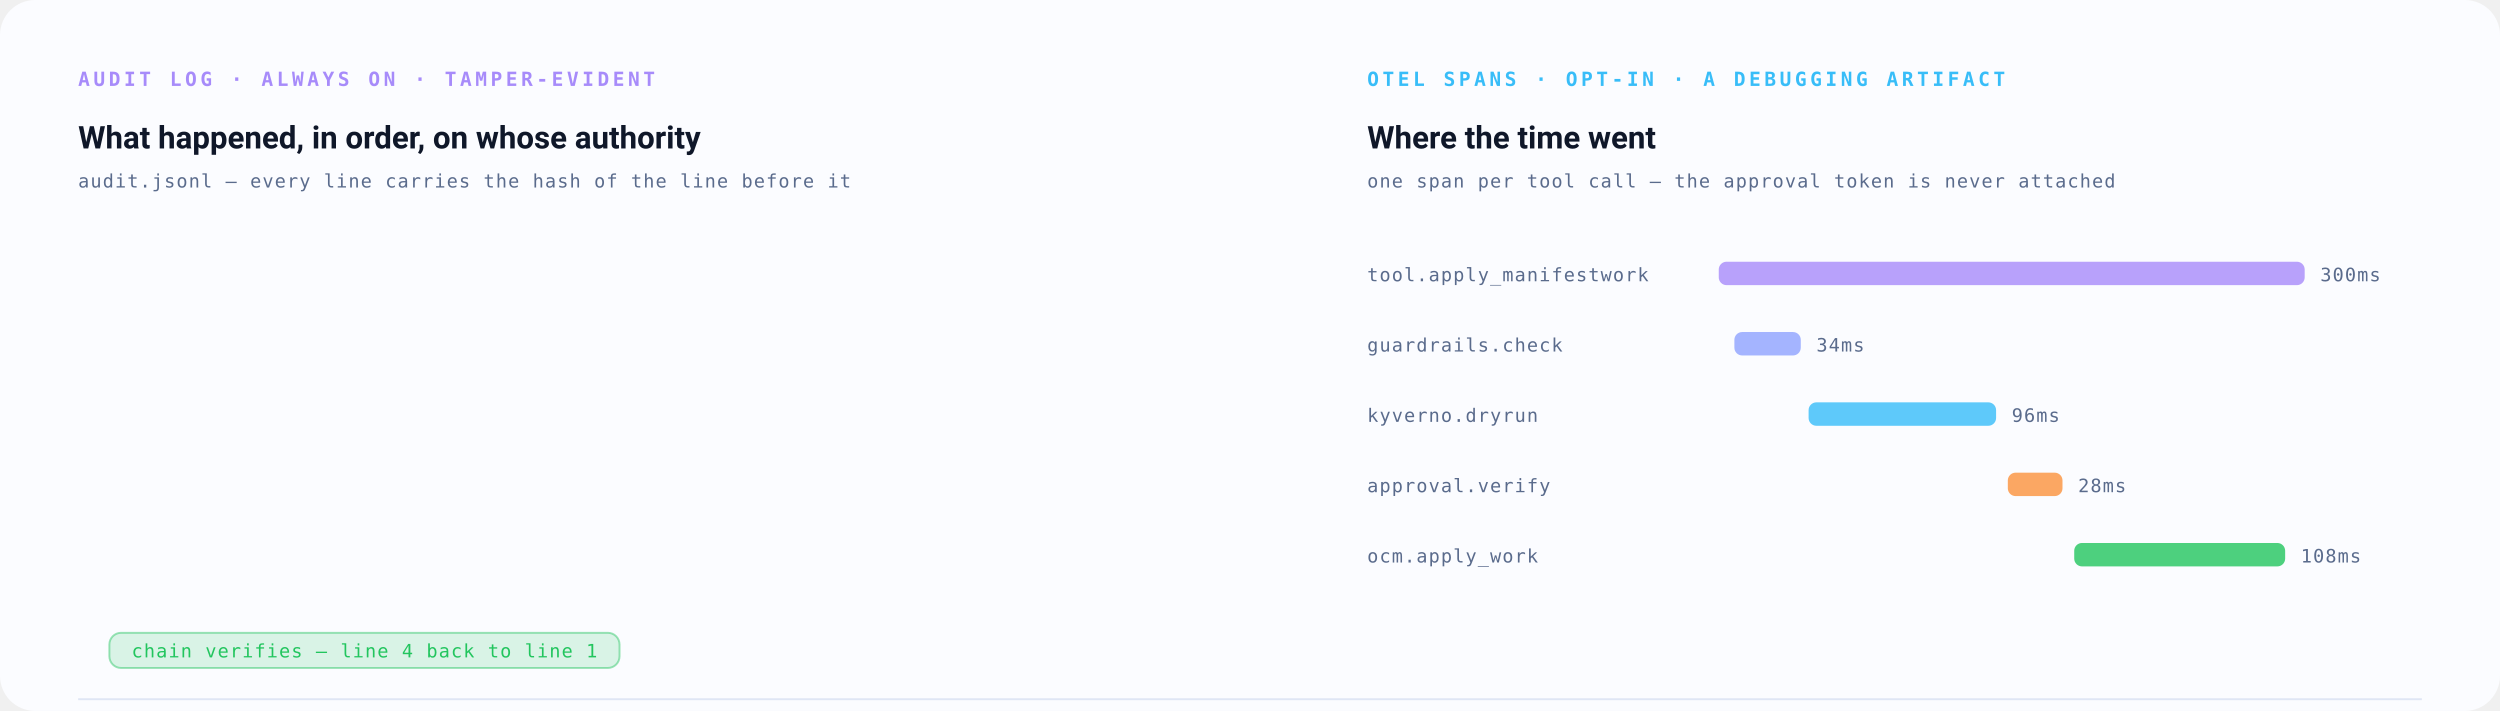
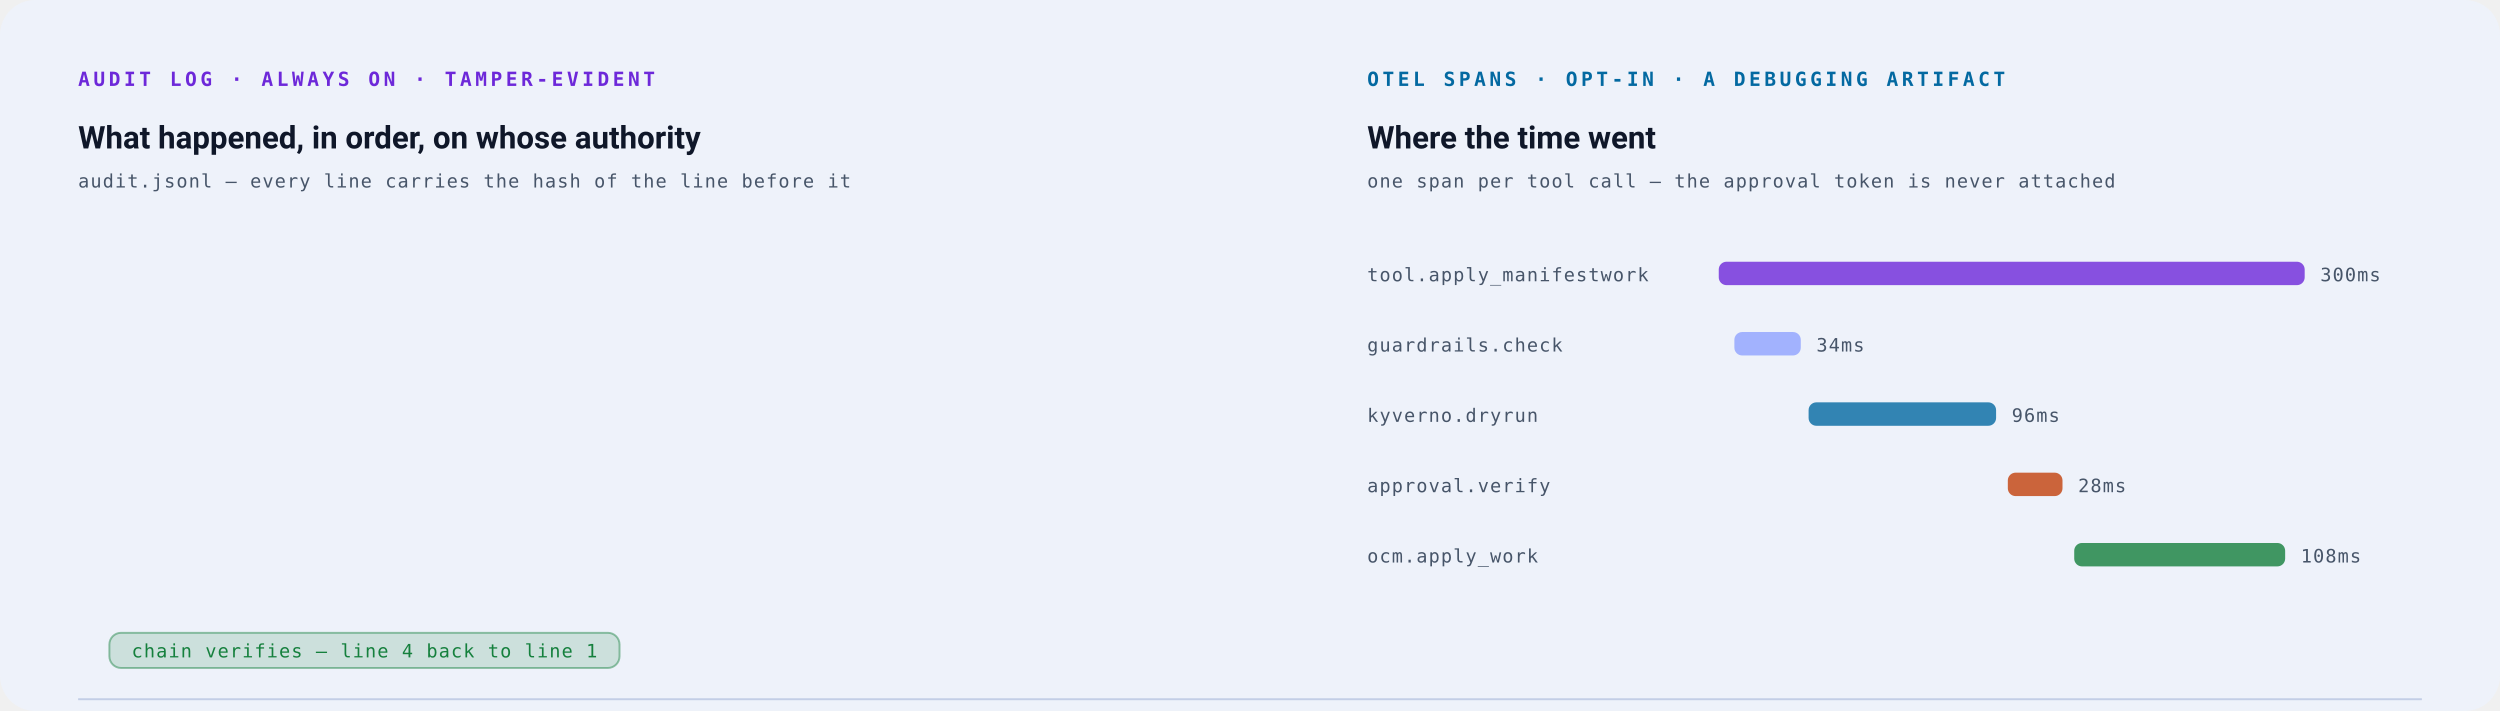
<svg xmlns="http://www.w3.org/2000/svg" viewBox="0 0 1280 364" role="img" aria-label="Every tool call leaves two records: a hash-chained audit line, where editing an earlier line visibly breaks the chain, and an optional OpenTelemetry span showing where the time went, with the approval token never attached.">
  <style>
    .mono{font-family:ui-monospace,SFMono-Regular,Menlo,Consolas,monospace}
    .sans{font-family:system-ui,-apple-system,Segoe UI,Roboto,sans-serif}
    .b{font-size:12px;font-weight:700}.xs{font-size:9.5px;letter-spacing:.06em}
    .s{font-size:11px}.cap{font-size:10px;font-weight:700;letter-spacing:.18em}
    .num{font-size:22px;font-weight:700}
    @keyframes dash{to{stroke-dashoffset:-40}}
    @keyframes glow{0%,100%{opacity:.22}50%{opacity:.44}}
-     @keyframes blip{0%,100%{opacity:.25}50%{opacity:1}}
+     @keyframes blip{0%,100%{opacity:.5}50%{opacity:1}}
    .wire{animation:dash 1.6s linear infinite}
    .glow{animation:glow 4s ease-in-out infinite}

    @keyframes appear{0%,6%{opacity:0;transform:translateY(-6px)}12%,100%{opacity:1;transform:translateY(0)}}
    @keyframes edit{0%,54%{opacity:0}58%,88%{opacity:1}94%,100%{opacity:0}}
    @keyframes hide{0%,54%{opacity:1}58%,88%{opacity:0}94%,100%{opacity:1}}
    @keyframes grow{0%,10%{transform:scaleX(0)}20%,100%{transform:scaleX(1)}}
    @keyframes fade{0%,8%{opacity:0}18%,100%{opacity:1}}
    .row{opacity:0}
    .r0{animation:appear 12s ease-out infinite}.r1{animation:appear 12s ease-out infinite .9s}
    .r2{animation:appear 12s ease-out infinite 1.8s}.r3{animation:appear 12s ease-out infinite 2.7s}
    .tamper{opacity:0;animation:edit 12s linear infinite}
    .sound{animation:hide 12s linear infinite}
    .span{animation:fade 12s ease-out infinite}
    .bar{transform-origin:left center;transform-box:fill-box;animation:grow 12s cubic-bezier(.2,.8,.3,1) infinite}
    .sp1 .bar{animation-delay:.4s}.sp2 .bar{animation-delay:.8s}
    .sp3 .bar{animation-delay:1.2s}.sp4 .bar{animation-delay:1.6s}
    @media (prefers-reduced-motion:reduce){
      .row,.span,.bar,.tamper{opacity:1;transform:none}.sound{opacity:0}}

    @media (prefers-reduced-motion:reduce){*{animation:none!important}}
  </style>
-   <rect width="1280" height="364" rx="18" fill="#fbfcff" />
-   <text x="40" y="44" text-anchor="start" class="mono cap" fill="#a78bfa">AUDIT LOG · ALWAYS ON · TAMPER-EVIDENT</text>
-   <text x="700" y="44" text-anchor="start" class="mono cap" fill="#38bdf8">OTEL SPANS · OPT-IN · A DEBUGGING ARTIFACT</text>
+   <rect width="1280" height="364" rx="18" fill="#eef2fa" />
+   <text x="40" y="44" text-anchor="start" class="mono cap" fill="#6d28d9">AUDIT LOG · ALWAYS ON · TAMPER-EVIDENT</text>
+   <text x="700" y="44" text-anchor="start" class="mono cap" fill="#0369a1">OTEL SPANS · OPT-IN · A DEBUGGING ARTIFACT</text>
  <text x="40" y="76" class="sans" font-size="16" font-weight="700" fill="#0f1729">What happened, in order, on whose authority</text>
-   <text x="40" y="96" class="mono xs" fill="#5a6b8c">audit.jsonl — every line carries the hash of the line before it</text>
+   <text x="40" y="96" class="mono xs" fill="#475569">audit.jsonl — every line carries the hash of the line before it</text>
  <text x="700" y="76" class="sans" font-size="16" font-weight="700" fill="#0f1729">Where the time went</text>
-   <text x="700" y="96" class="mono xs" fill="#5a6b8c">one span per tool call — the approval token is never attached</text>
+   <text x="700" y="96" class="mono xs" fill="#475569">one span per tool call — the approval token is never attached</text>
  <g class="row r0">
-     <rect x="56" y="128" width="568" height="34" rx="8" fill="#ffffff" stroke="#dfe6f5" />
-     <rect x="56" y="128" width="3" height="34" rx="1.5" fill="#22c55e" />
-     <text x="72" y="149" class="mono xs" fill="#5a6b8c">12:04:31</text>
+     <rect x="56" y="128" width="568" height="34" rx="8" fill="#ffffff" stroke="#c3cee6" />
+     <rect x="56" y="128" width="3" height="34" rx="1.5" fill="#15803d" />
+     <text x="72" y="149" class="mono xs" fill="#475569">12:04:31</text>
    <text x="134" y="149" class="mono b" fill="#0f1729">get_fleet_status</text>
    <g>
-       <text x="386" y="149" class="mono xs" fill="#22c55e">read</text>
-       <text x="474" y="149" class="mono xs" fill="#5a6b8c">prev 8c1a…</text>
-       <circle cx="604" cy="145" r="4" fill="#22c55e" opacity=".8" />
+       <text x="386" y="149" class="mono xs" fill="#15803d">read</text>
+       <text x="474" y="149" class="mono xs" fill="#475569">prev 8c1a…</text>
+       <circle cx="604" cy="145" r="4" fill="#15803d" opacity=".8" />
    </g>
  </g>
  <g class="row r1">
-     <path class="sound" d="M64 162 v14" stroke="#22c55e" stroke-width="2" stroke-linecap="round" opacity=".7" />
-     <rect x="56" y="176" width="568" height="34" rx="8" fill="#ffffff" stroke="#dfe6f5" />
-     <rect x="56" y="176" width="3" height="34" rx="1.5" fill="#38bdf8" />
-     <text x="72" y="197" class="mono xs" fill="#5a6b8c">12:06:02</text>
+     <path class="sound" d="M64 162 v14" stroke="#15803d" stroke-width="2" stroke-linecap="round" opacity=".7" />
+     <rect x="56" y="176" width="568" height="34" rx="8" fill="#ffffff" stroke="#c3cee6" />
+     <rect x="56" y="176" width="3" height="34" rx="1.5" fill="#0369a1" />
+     <text x="72" y="197" class="mono xs" fill="#475569">12:06:02</text>
    <text x="134" y="197" class="mono b" fill="#0f1729">propose_manifestwork</text>
    <g class="sound">
-       <text x="386" y="197" class="mono xs" fill="#38bdf8">proposed</text>
-       <text x="474" y="197" class="mono xs" fill="#5a6b8c">prev 9f2c…</text>
-       <circle cx="604" cy="193" r="4" fill="#38bdf8" opacity=".8" />
+       <text x="386" y="197" class="mono xs" fill="#0369a1">proposed</text>
+       <text x="474" y="197" class="mono xs" fill="#475569">prev 9f2c…</text>
+       <circle cx="604" cy="193" r="4" fill="#0369a1" opacity=".8" />
    </g>
  </g>
  <g class="row r2">
-     <path class="sound" d="M64 210 v14" stroke="#22c55e" stroke-width="2" stroke-linecap="round" opacity=".7" />
-     <rect x="56" y="224" width="568" height="34" rx="8" fill="#ffffff" stroke="#dfe6f5" />
-     <rect x="56" y="224" width="3" height="34" rx="1.5" fill="#a78bfa" />
-     <text x="72" y="245" class="mono xs" fill="#5a6b8c">12:07:44</text>
+     <path class="sound" d="M64 210 v14" stroke="#15803d" stroke-width="2" stroke-linecap="round" opacity=".7" />
+     <rect x="56" y="224" width="568" height="34" rx="8" fill="#ffffff" stroke="#c3cee6" />
+     <rect x="56" y="224" width="3" height="34" rx="1.5" fill="#6d28d9" />
+     <text x="72" y="245" class="mono xs" fill="#475569">12:07:44</text>
    <text x="134" y="245" class="mono b" fill="#0f1729">apply_manifestwork</text>
    <g>
-       <text x="386" y="245" class="mono xs" fill="#a78bfa">applied</text>
-       <text x="474" y="245" class="mono xs" fill="#5a6b8c">prev 4d7b…</text>
-       <circle cx="604" cy="241" r="4" fill="#a78bfa" opacity=".8" />
+       <text x="386" y="245" class="mono xs" fill="#6d28d9">applied</text>
+       <text x="474" y="245" class="mono xs" fill="#475569">prev 4d7b…</text>
+       <circle cx="604" cy="241" r="4" fill="#6d28d9" opacity=".8" />
    </g>
  </g>
  <g class="row r3">
-     <path class="sound" d="M64 258 v14" stroke="#22c55e" stroke-width="2" stroke-linecap="round" opacity=".7" />
-     <rect x="56" y="272" width="568" height="34" rx="8" fill="#ffffff" stroke="#dfe6f5" />
-     <rect x="56" y="272" width="3" height="34" rx="1.5" fill="#22c55e" />
-     <text x="72" y="293" class="mono xs" fill="#5a6b8c">12:09:10</text>
+     <path class="sound" d="M64 258 v14" stroke="#15803d" stroke-width="2" stroke-linecap="round" opacity=".7" />
+     <rect x="56" y="272" width="568" height="34" rx="8" fill="#ffffff" stroke="#c3cee6" />
+     <rect x="56" y="272" width="3" height="34" rx="1.5" fill="#15803d" />
+     <text x="72" y="293" class="mono xs" fill="#475569">12:09:10</text>
    <text x="134" y="293" class="mono b" fill="#0f1729">get_cluster_health</text>
    <g>
-       <text x="386" y="293" class="mono xs" fill="#22c55e">read</text>
-       <text x="474" y="293" class="mono xs" fill="#5a6b8c">prev b063…</text>
-       <circle cx="604" cy="289" r="4" fill="#22c55e" opacity=".8" />
+       <text x="386" y="293" class="mono xs" fill="#15803d">read</text>
+       <text x="474" y="293" class="mono xs" fill="#475569">prev b063…</text>
+       <circle cx="604" cy="289" r="4" fill="#15803d" opacity=".8" />
    </g>
  </g>
  <g class="tamper">
-     <rect x="56" y="176" width="568" height="34" rx="8" fill="#f43f5e" fill-opacity=".13" stroke="#f43f5e" />
-     <rect x="56" y="176" width="3" height="34" rx="1.5" fill="#f43f5e" />
-     <text x="386" y="197" class="mono xs" fill="#f43f5e">edited</text>
-     <text x="474" y="197" class="mono xs" fill="#f43f5e">prev 9f2c…</text>
-     <line x1="470" y1="193" x2="546" y2="193" stroke="#f43f5e" stroke-width="1.4" />
-     <path d="M64 210 v14" stroke="#f43f5e" stroke-width="2.4" stroke-linecap="round" />
+     <rect x="56" y="176" width="568" height="34" rx="8" fill="#e11d48" fill-opacity=".13" stroke="#e11d48" />
+     <rect x="56" y="176" width="3" height="34" rx="1.5" fill="#e11d48" />
+     <text x="386" y="197" class="mono xs" fill="#e11d48">edited</text>
+     <text x="474" y="197" class="mono xs" fill="#e11d48">prev 9f2c…</text>
+     <line x1="470" y1="193" x2="546" y2="193" stroke="#e11d48" stroke-width="1.4" />
+     <path d="M64 210 v14" stroke="#e11d48" stroke-width="2.4" stroke-linecap="round" />
  </g>
  <g class="span sp0">
-     <text x="700" y="144" class="mono xs" fill="#5a6b8c">tool.apply_manifestwork</text>
-     <rect class="bar" x="880" y="134" width="300" height="12" rx="4" fill="#a78bfa" fill-opacity=".8" />
-     <text x="1188" y="144" class="mono xs" fill="#5a6b8c">300ms</text>
+     <text x="700" y="144" class="mono xs" fill="#475569">tool.apply_manifestwork</text>
+     <rect class="bar" x="880" y="134" width="300" height="12" rx="4" fill="#6d28d9" fill-opacity=".8" />
+     <text x="1188" y="144" class="mono xs" fill="#475569">300ms</text>
  </g>
  <g class="span sp1">
-     <text x="700" y="180" class="mono xs" fill="#5a6b8c">guardrails.check</text>
+     <text x="700" y="180" class="mono xs" fill="#475569">guardrails.check</text>
    <rect class="bar" x="888" y="170" width="34" height="12" rx="4" fill="#8ea2ff" fill-opacity=".8" />
-     <text x="930" y="180" class="mono xs" fill="#5a6b8c">34ms</text>
+     <text x="930" y="180" class="mono xs" fill="#475569">34ms</text>
  </g>
  <g class="span sp2">
-     <text x="700" y="216" class="mono xs" fill="#5a6b8c">kyverno.dryrun</text>
-     <rect class="bar" x="926" y="206" width="96" height="12" rx="4" fill="#38bdf8" fill-opacity=".8" />
-     <text x="1030" y="216" class="mono xs" fill="#5a6b8c">96ms</text>
+     <text x="700" y="216" class="mono xs" fill="#475569">kyverno.dryrun</text>
+     <rect class="bar" x="926" y="206" width="96" height="12" rx="4" fill="#0369a1" fill-opacity=".8" />
+     <text x="1030" y="216" class="mono xs" fill="#475569">96ms</text>
  </g>
  <g class="span sp3">
-     <text x="700" y="252" class="mono xs" fill="#5a6b8c">approval.verify</text>
-     <rect class="bar" x="1028" y="242" width="28" height="12" rx="4" fill="#fb923c" fill-opacity=".8" />
-     <text x="1064" y="252" class="mono xs" fill="#5a6b8c">28ms</text>
+     <text x="700" y="252" class="mono xs" fill="#475569">approval.verify</text>
+     <rect class="bar" x="1028" y="242" width="28" height="12" rx="4" fill="#c2410c" fill-opacity=".8" />
+     <text x="1064" y="252" class="mono xs" fill="#475569">28ms</text>
  </g>
  <g class="span sp4">
-     <text x="700" y="288" class="mono xs" fill="#5a6b8c">ocm.apply_work</text>
-     <rect class="bar" x="1062" y="278" width="108" height="12" rx="4" fill="#22c55e" fill-opacity=".8" />
-     <text x="1178" y="288" class="mono xs" fill="#5a6b8c">108ms</text>
+     <text x="700" y="288" class="mono xs" fill="#475569">ocm.apply_work</text>
+     <rect class="bar" x="1062" y="278" width="108" height="12" rx="4" fill="#15803d" fill-opacity=".8" />
+     <text x="1178" y="288" class="mono xs" fill="#475569">108ms</text>
  </g>
  <g class="sound">
    <g>
-       <rect x="56" y="324" width="261.2" height="18" rx="6" fill="#22c55e" fill-opacity=".16" stroke="#22c55e" stroke-opacity=".45" />
-       <text x="186.6" y="336.6" text-anchor="middle" class="mono xs" fill="#22c55e">chain verifies — line 4 back to line 1</text>
+       <rect x="56" y="324" width="261.2" height="18" rx="6" fill="#15803d" fill-opacity=".16" stroke="#15803d" stroke-opacity=".45" />
+       <text x="186.6" y="336.6" text-anchor="middle" class="mono xs" fill="#15803d">chain verifies — line 4 back to line 1</text>
    </g>
  </g>
  <g class="tamper">
    <g>
-       <rect x="56" y="324" width="293.2" height="18" rx="6" fill="#f43f5e" fill-opacity=".16" stroke="#f43f5e" stroke-opacity=".45" />
-       <text x="202.6" y="336.6" text-anchor="middle" class="mono xs" fill="#f43f5e">chain broken at line 2 — the record says so</text>
+       <rect x="56" y="324" width="293.2" height="18" rx="6" fill="#e11d48" fill-opacity=".16" stroke="#e11d48" stroke-opacity=".45" />
+       <text x="202.6" y="336.6" text-anchor="middle" class="mono xs" fill="#e11d48">chain broken at line 2 — the record says so</text>
    </g>
  </g>
-   <line x1="40" y1="358" x2="1240" y2="358" stroke="#dfe6f5" />
-   <text x="40" y="380" class="mono xs" fill="#5a6b8c">Nothing safety-related trusts the spans, which is why tracing can stay optional and fail-soft. The audit log is the artifact an incident report is written from.</text>
+   <line x1="40" y1="358" x2="1240" y2="358" stroke="#c3cee6" />
+   <text x="40" y="380" class="mono xs" fill="#475569">Nothing safety-related trusts the spans, which is why tracing can stay optional and fail-soft. The audit log is the artifact an incident report is written from.</text>
</svg>
